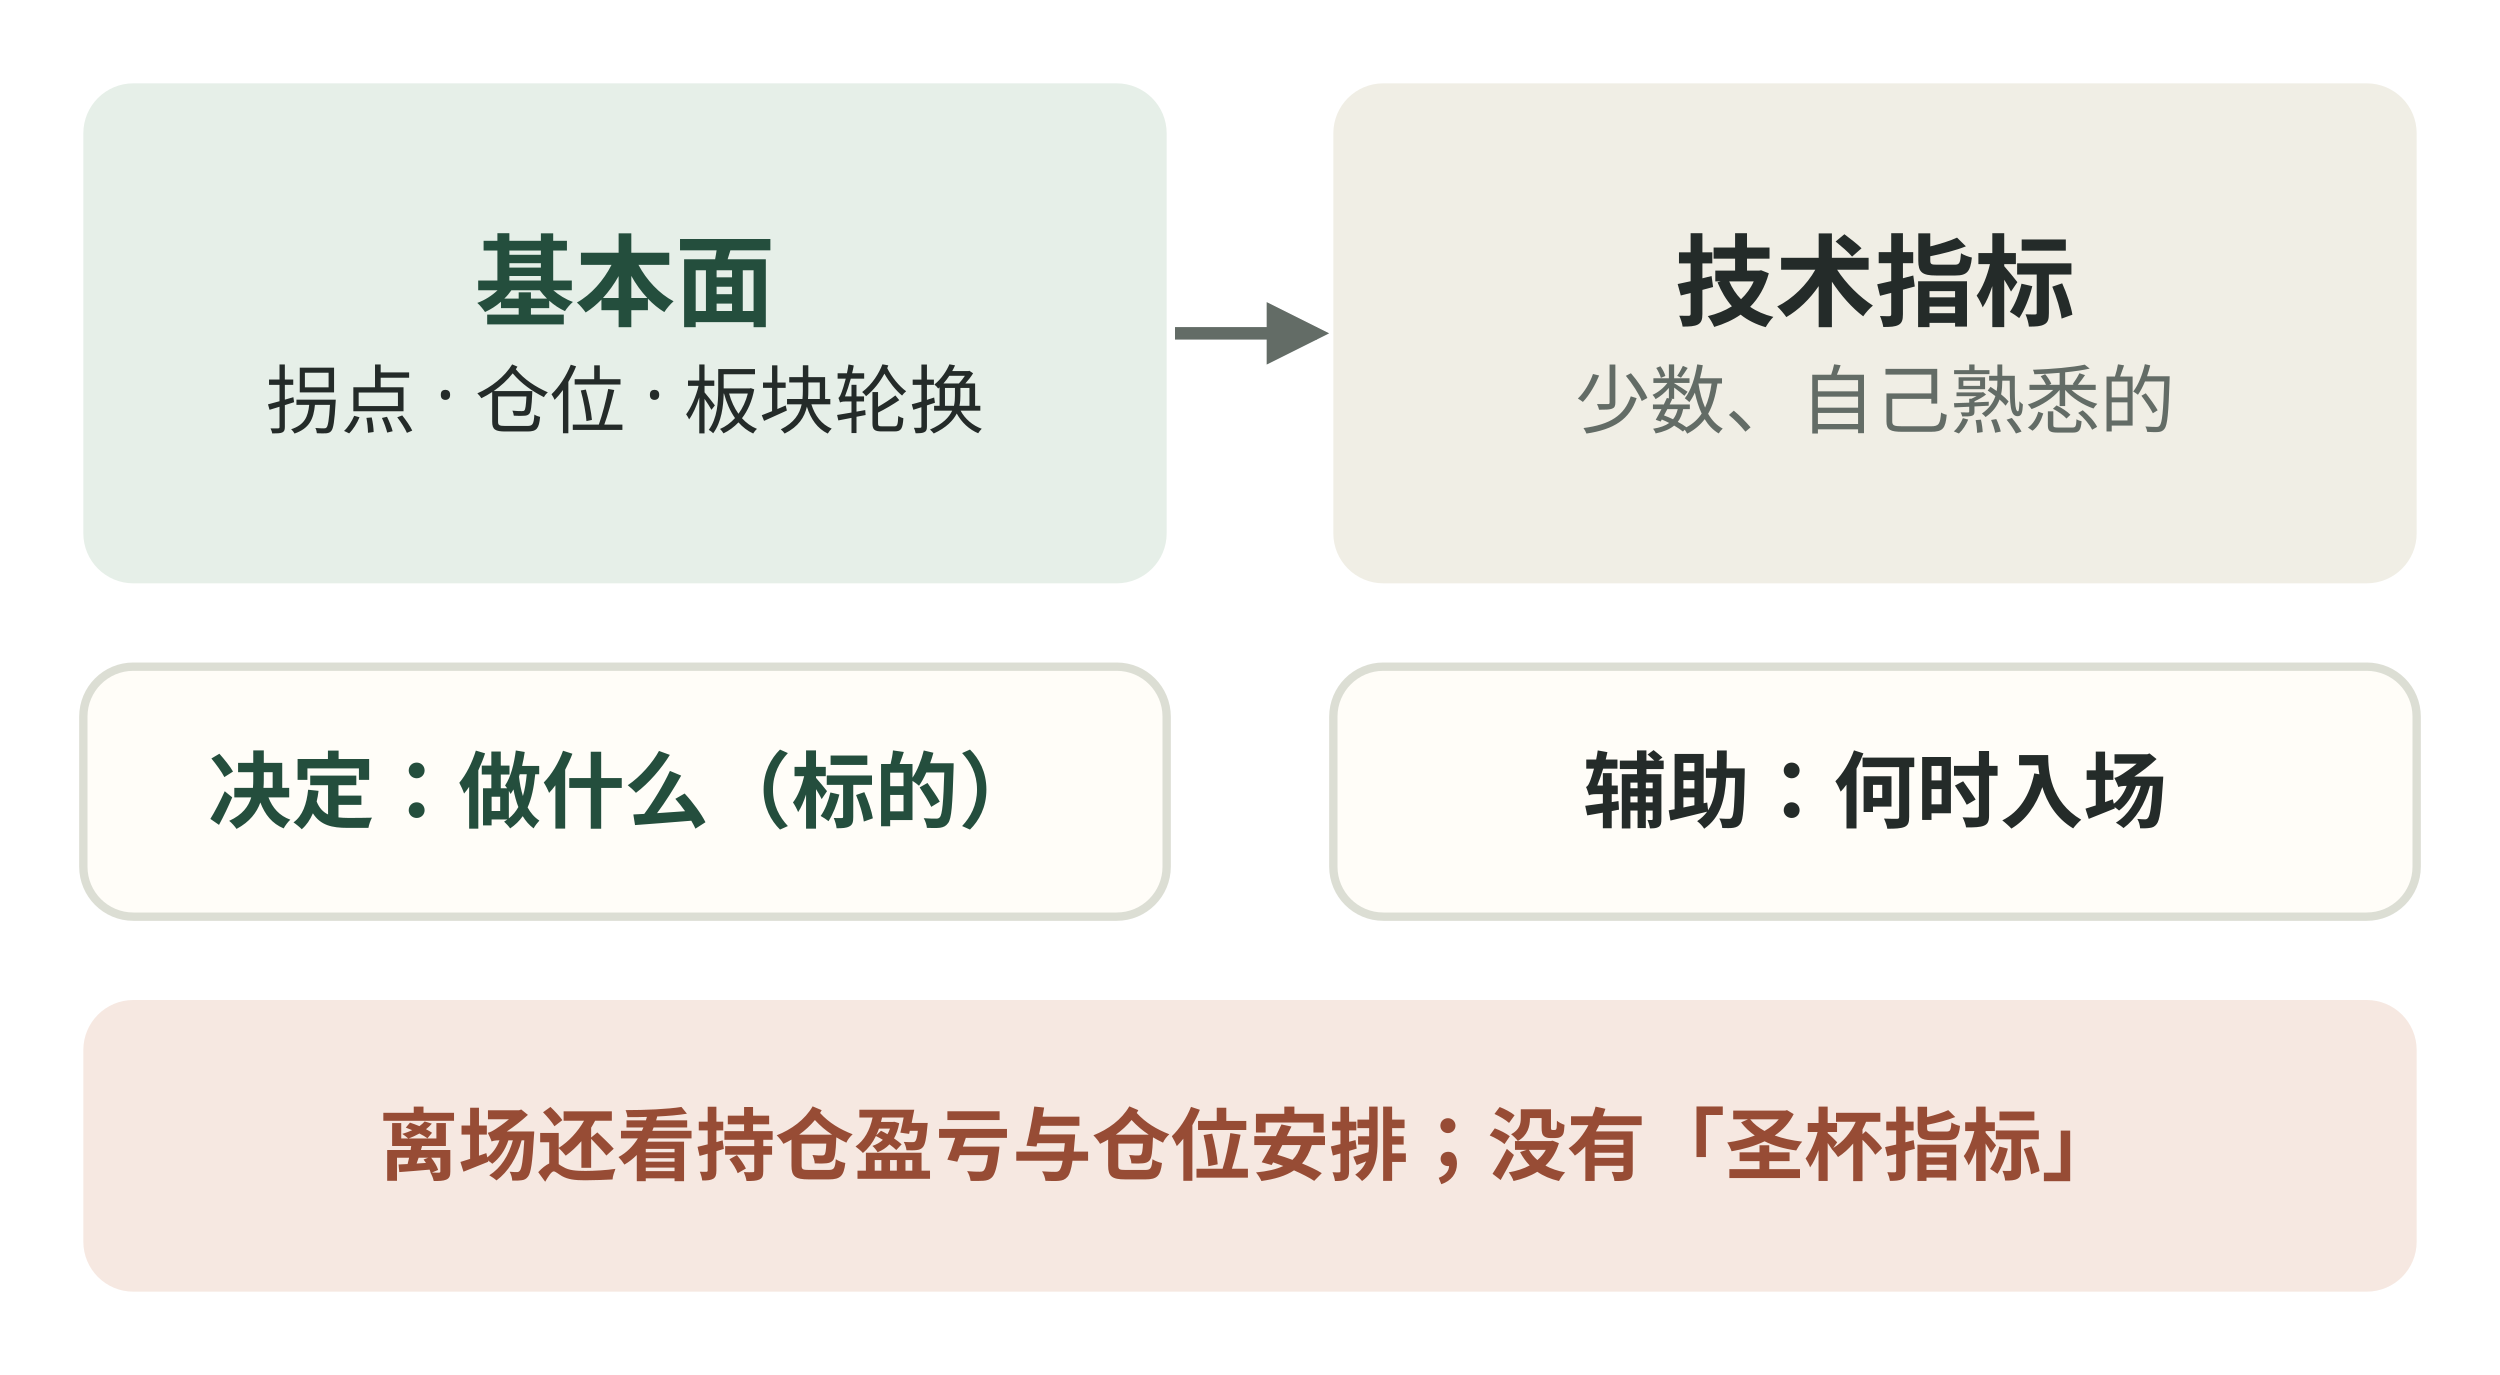
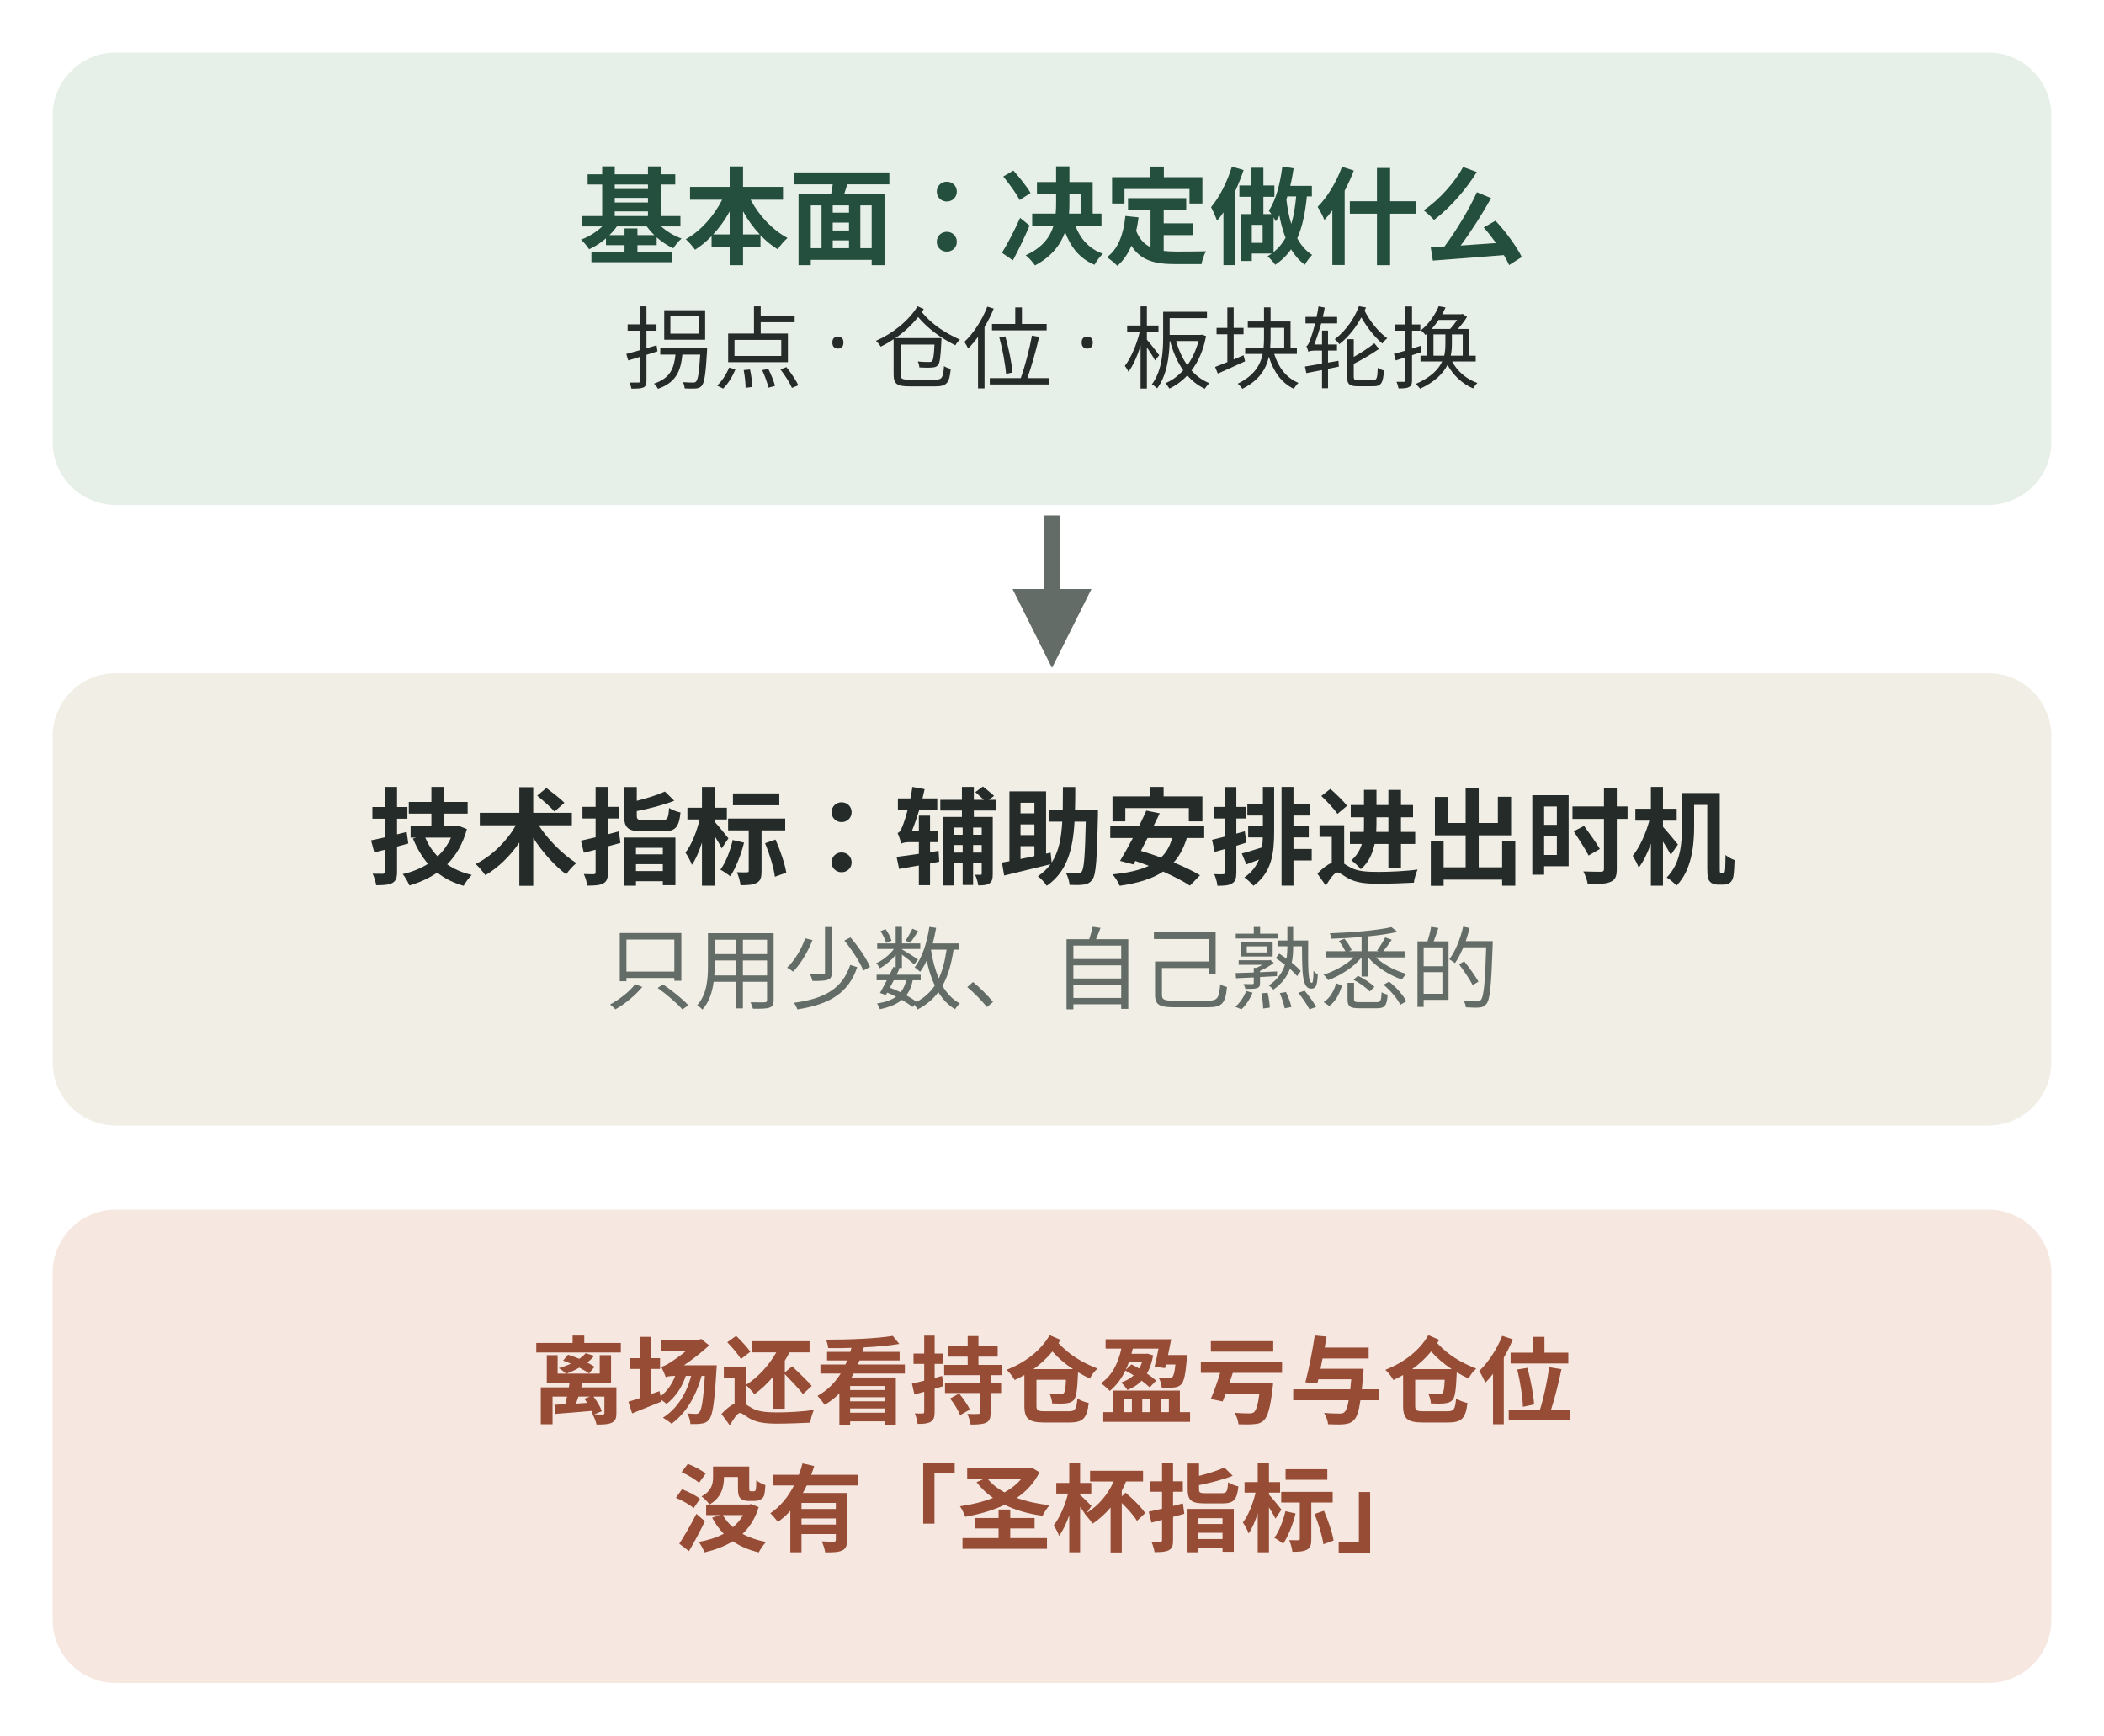
- <svg xmlns="http://www.w3.org/2000/svg" viewBox="0 0 600 330" font-family="PingFang SC, Hiragino Sans GB, Microsoft YaHei, sans-serif" role="img">
+ <svg xmlns="http://www.w3.org/2000/svg" viewBox="0 0 400 330" font-family="PingFang SC, Hiragino Sans GB, Microsoft YaHei, sans-serif" role="img">
  <defs>
    <marker id="m" viewBox="0 0 10 10" refX="8" refY="5" markerWidth="5" markerHeight="5" orient="auto-start-reverse">
      <path d="M0 0L10 5L0 10z" fill="#636c66" />
    </marker>
    <marker id="g" viewBox="0 0 10 10" refX="8" refY="5" markerWidth="5" markerHeight="5" orient="auto-start-reverse">
      <path d="M0 0L10 5L0 10z" fill="#244e3d" />
    </marker>
    <marker id="r" viewBox="0 0 10 10" refX="8" refY="5" markerWidth="5" markerHeight="5" orient="auto-start-reverse">
      <path d="M0 0L10 5L0 10z" fill="#974c35" />
    </marker>
    <marker id="p" viewBox="0 0 10 10" refX="8" refY="5" markerWidth="5" markerHeight="5" orient="auto-start-reverse">
      <path d="M0 0L10 5L0 10z" fill="#5a4775" />
    </marker>
  </defs>
-   <rect x="20" y="20" width="260" height="120" rx="12" fill="#e6efe8" />
-   <text x="150.0" y="76.37" font-size="24" fill="#244e3d" text-anchor="middle" font-weight="700">基本面</text>
-   <text x="150.0" y="102.59" font-size="18" fill="#242b29" text-anchor="middle">拐点 · 仓位 · 板块轮换</text>
-   <rect x="320" y="20" width="260" height="120" rx="12" fill="#f0eee5" />
-   <text x="450.0" y="76.37" font-size="24" fill="#242b29" text-anchor="middle" font-weight="700">技术指标</text>
-   <text x="450.0" y="102.59" font-size="18" fill="#636c66" text-anchor="middle">少数、自己熟悉的</text>
-   <path d="M282 80 L316 80" stroke="#636c66" stroke-width="3" fill="none" marker-end="url(#m)" />
-   <rect x="20" y="160" width="260" height="60" rx="12" fill="#fffdf8" stroke="#dcded4" stroke-width="2" />
-   <text x="150.0" y="197.1" font-size="20" fill="#244e3d" text-anchor="middle" font-weight="700">决定：做什么（标的）</text>
-   <rect x="320" y="160" width="260" height="60" rx="12" fill="#fffdf8" stroke="#dcded4" stroke-width="2" />
-   <text x="450.0" y="197.1" font-size="20" fill="#242b29" text-anchor="middle" font-weight="700">辅助：何时入场</text>
-   <rect x="20" y="240" width="560" height="70" rx="12" fill="#f6e8e1" />
-   <text x="300.0" y="281.745" font-size="19" fill="#974c35" text-anchor="middle" font-weight="700">离场还看持仓盈亏与仓位安排；没有「圣杯指标」</text>
+   <rect x="10" y="10" width="380" height="86" rx="12" fill="#e6efe8" />
+   <text x="200.0" y="48.625" font-size="20" fill="#244e3d" text-anchor="middle" font-weight="700">基本面：决定做什么</text>
+   <text x="200.0" y="72.535" font-size="17" fill="#242b29" text-anchor="middle">拐点 · 仓位 · 板块轮换</text>
+   <path d="M200 98 L200 124" stroke="#636c66" stroke-width="3" fill="none" marker-end="url(#m)" />
+   <rect x="10" y="128" width="380" height="86" rx="12" fill="#f0eee5" />
+   <text x="200.0" y="166.625" font-size="20" fill="#242b29" text-anchor="middle" font-weight="700">技术指标：辅助安排进出时机</text>
+   <text x="200.0" y="190.535" font-size="17" fill="#636c66" text-anchor="middle">只用少数、自己熟悉的</text>
+   <rect x="10" y="230" width="380" height="90" rx="12" fill="#f6e8e1" />
+   <text x="200.0" y="269.24" font-size="18" fill="#974c35" text-anchor="middle" font-weight="700">离场还看持仓盈亏与仓位</text>
+   <text x="200.0" y="293.54" font-size="18" fill="#974c35" text-anchor="middle" font-weight="700">没有「圣杯指标」</text>
</svg>
